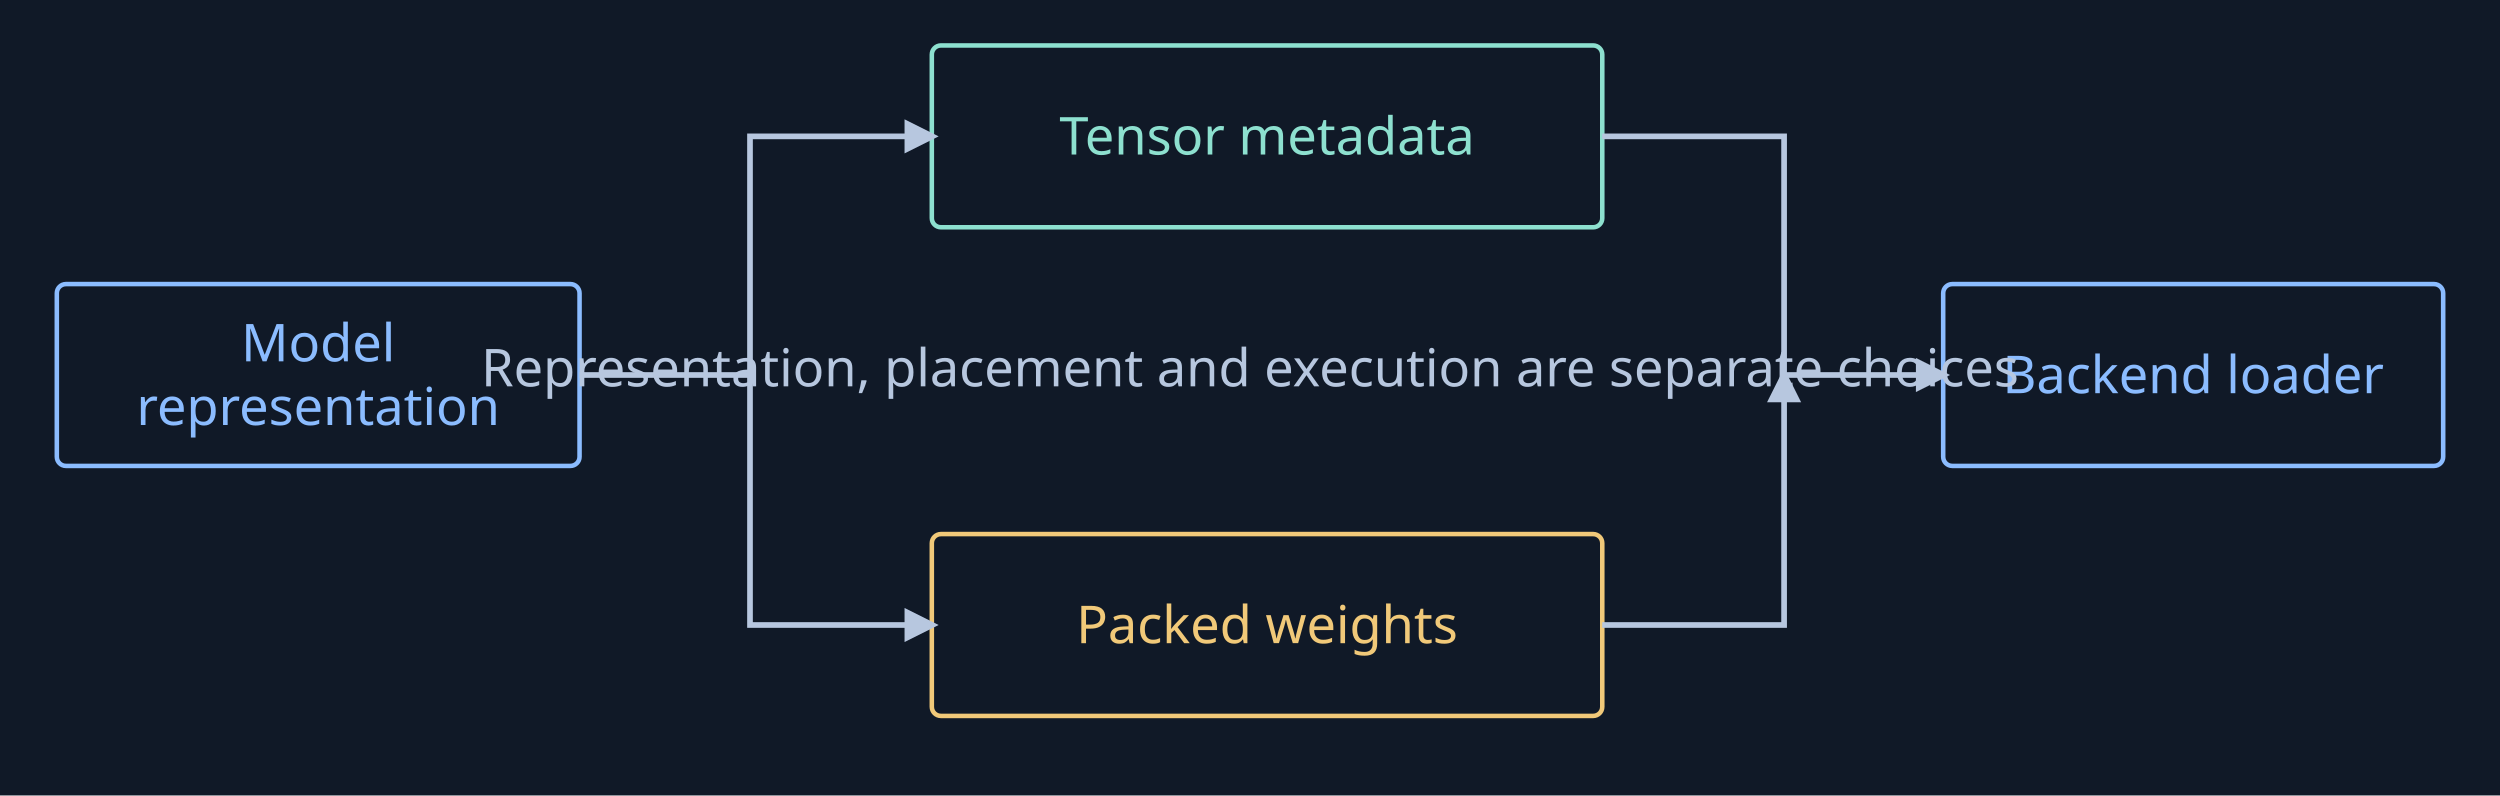
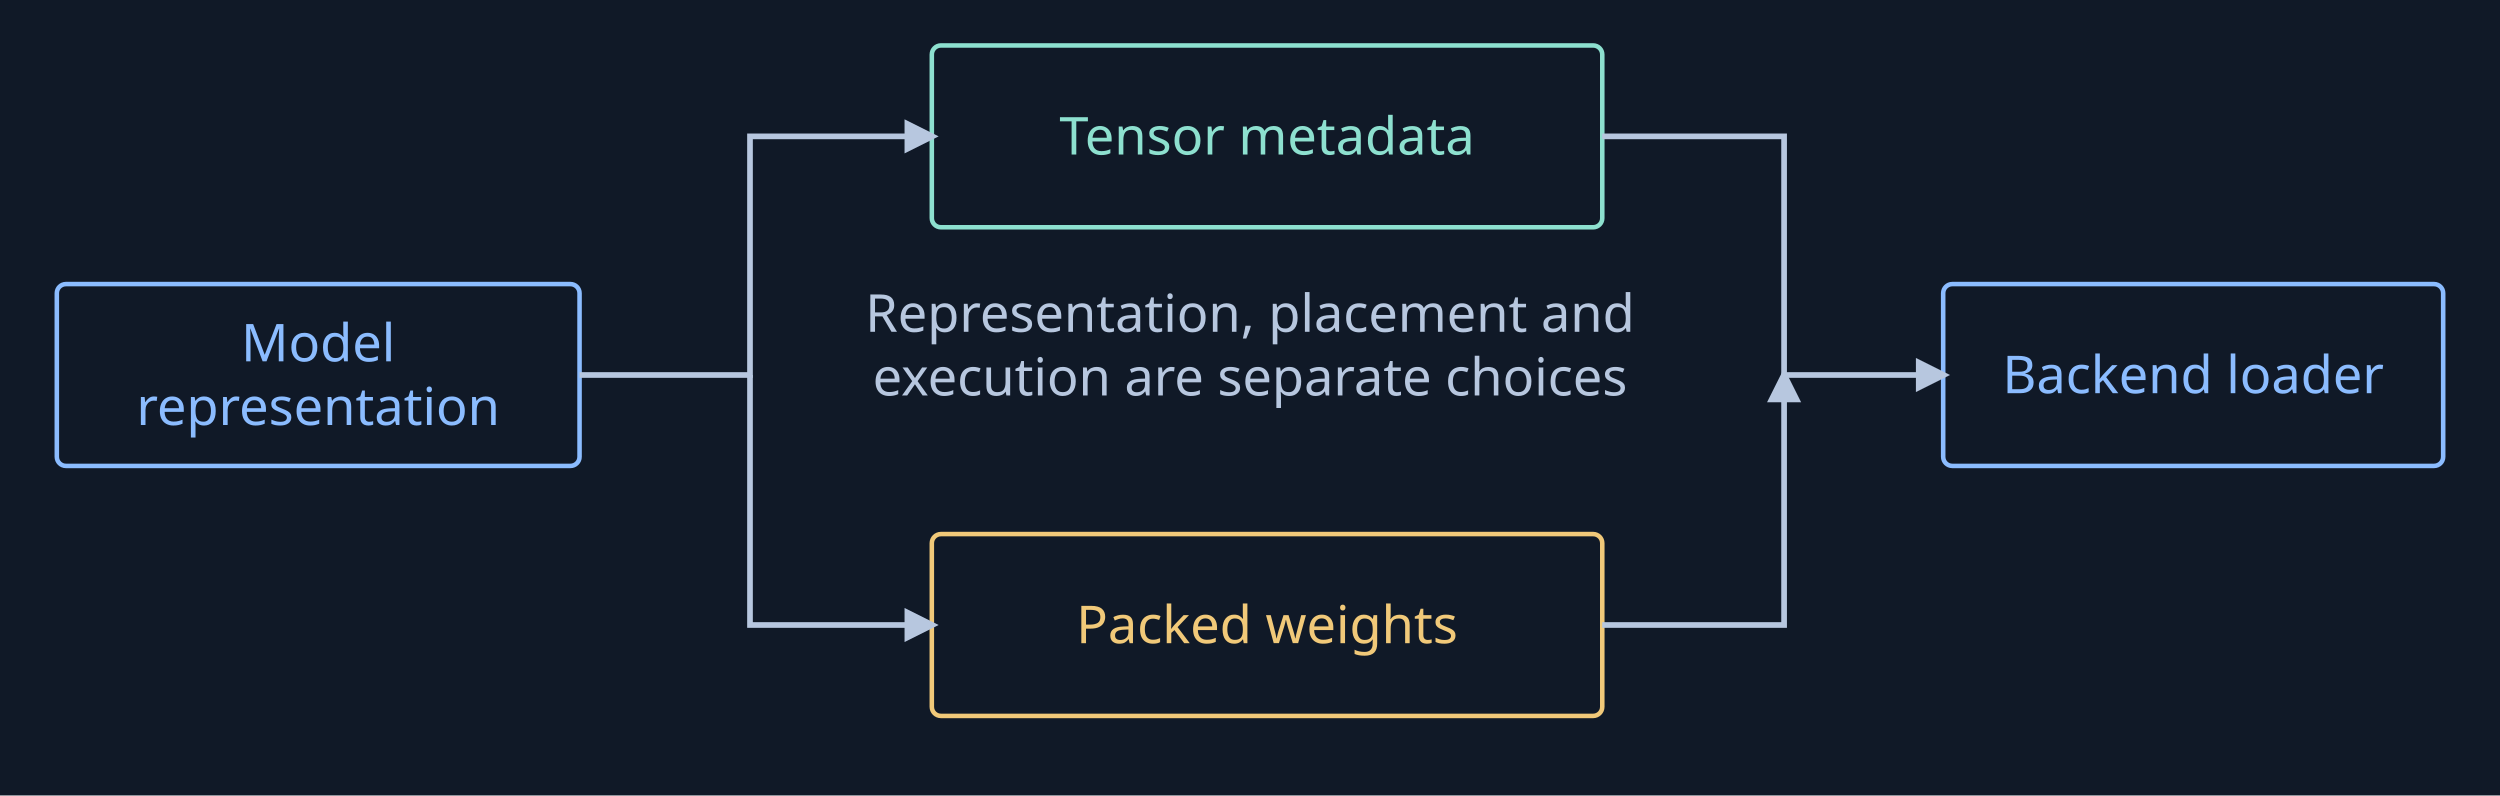
<svg xmlns="http://www.w3.org/2000/svg" viewBox="0 0 1100 350" role="img" aria-labelledby="mechanism-35-06-title mechanism-35-06-desc" style="display:block;width:100%;height:auto">
  <defs>
    <marker id="mechanism-35-06-arrow" viewBox="0 0 10 10" refX="8" refY="5" markerWidth="6" markerHeight="6" orient="auto-start-reverse">
      <path d="M0 0 L10 5 L0 10Z" fill="#b7c7df" />
    </marker>
  </defs>
  <rect width="1100" height="350" fill="#101927" />
  <g font-family="system-ui,sans-serif">
    <rect x="25" y="125" width="230" height="80" rx="4" fill="#101927" stroke="#8bbcff" stroke-width="2" />
    <text x="140.0" y="159.0" font-size="23" fill="#8bbcff" text-anchor="middle">Model</text>
    <text x="140.0" y="187.0" font-size="23" fill="#8bbcff" text-anchor="middle">representation</text>
    <rect x="410" y="20" width="295" height="80" rx="4" fill="#101927" stroke="#8de0cf" stroke-width="2" />
    <text x="557.5" y="68.0" font-size="23" fill="#8de0cf" text-anchor="middle">Tensor metadata</text>
    <rect x="410" y="235" width="295" height="80" rx="4" fill="#101927" stroke="#f1c979" stroke-width="2" />
    <text x="557.5" y="283.0" font-size="23" fill="#f1c979" text-anchor="middle">Packed weights</text>
    <rect x="855" y="125" width="220" height="80" rx="4" fill="#101927" stroke="#8bbcff" stroke-width="2" />
    <text x="965.0" y="173.0" font-size="23" fill="#8bbcff" text-anchor="middle">Backend loader</text>
    <path d="M255,165 L330,165 L330,60 L410,60" fill="none" stroke="#b7c7df" stroke-width="2.5" marker-end="url(#mechanism-35-06-arrow)" />
    <path d="M330,165 L330,275 L410,275" fill="none" stroke="#b7c7df" stroke-width="2.5" marker-end="url(#mechanism-35-06-arrow)" />
    <path d="M705,60 L785,60 L785,165 L855,165" fill="none" stroke="#b7c7df" stroke-width="2.5" marker-end="url(#mechanism-35-06-arrow)" />
    <path d="M705,275 L785,275 L785,165" fill="none" stroke="#b7c7df" stroke-width="2.5" marker-end="url(#mechanism-35-06-arrow)" />
-     <text x="550" y="170" font-size="23" fill="#b7c7df" text-anchor="middle">Representation, placement and execution are separate choices</text>
+     <text x="550" y="146" font-size="23" fill="#b7c7df" text-anchor="middle">Representation, placement and</text>
+     <text x="550" y="174" font-size="23" fill="#b7c7df" text-anchor="middle">execution are separate choices</text>
  </g>
</svg>
